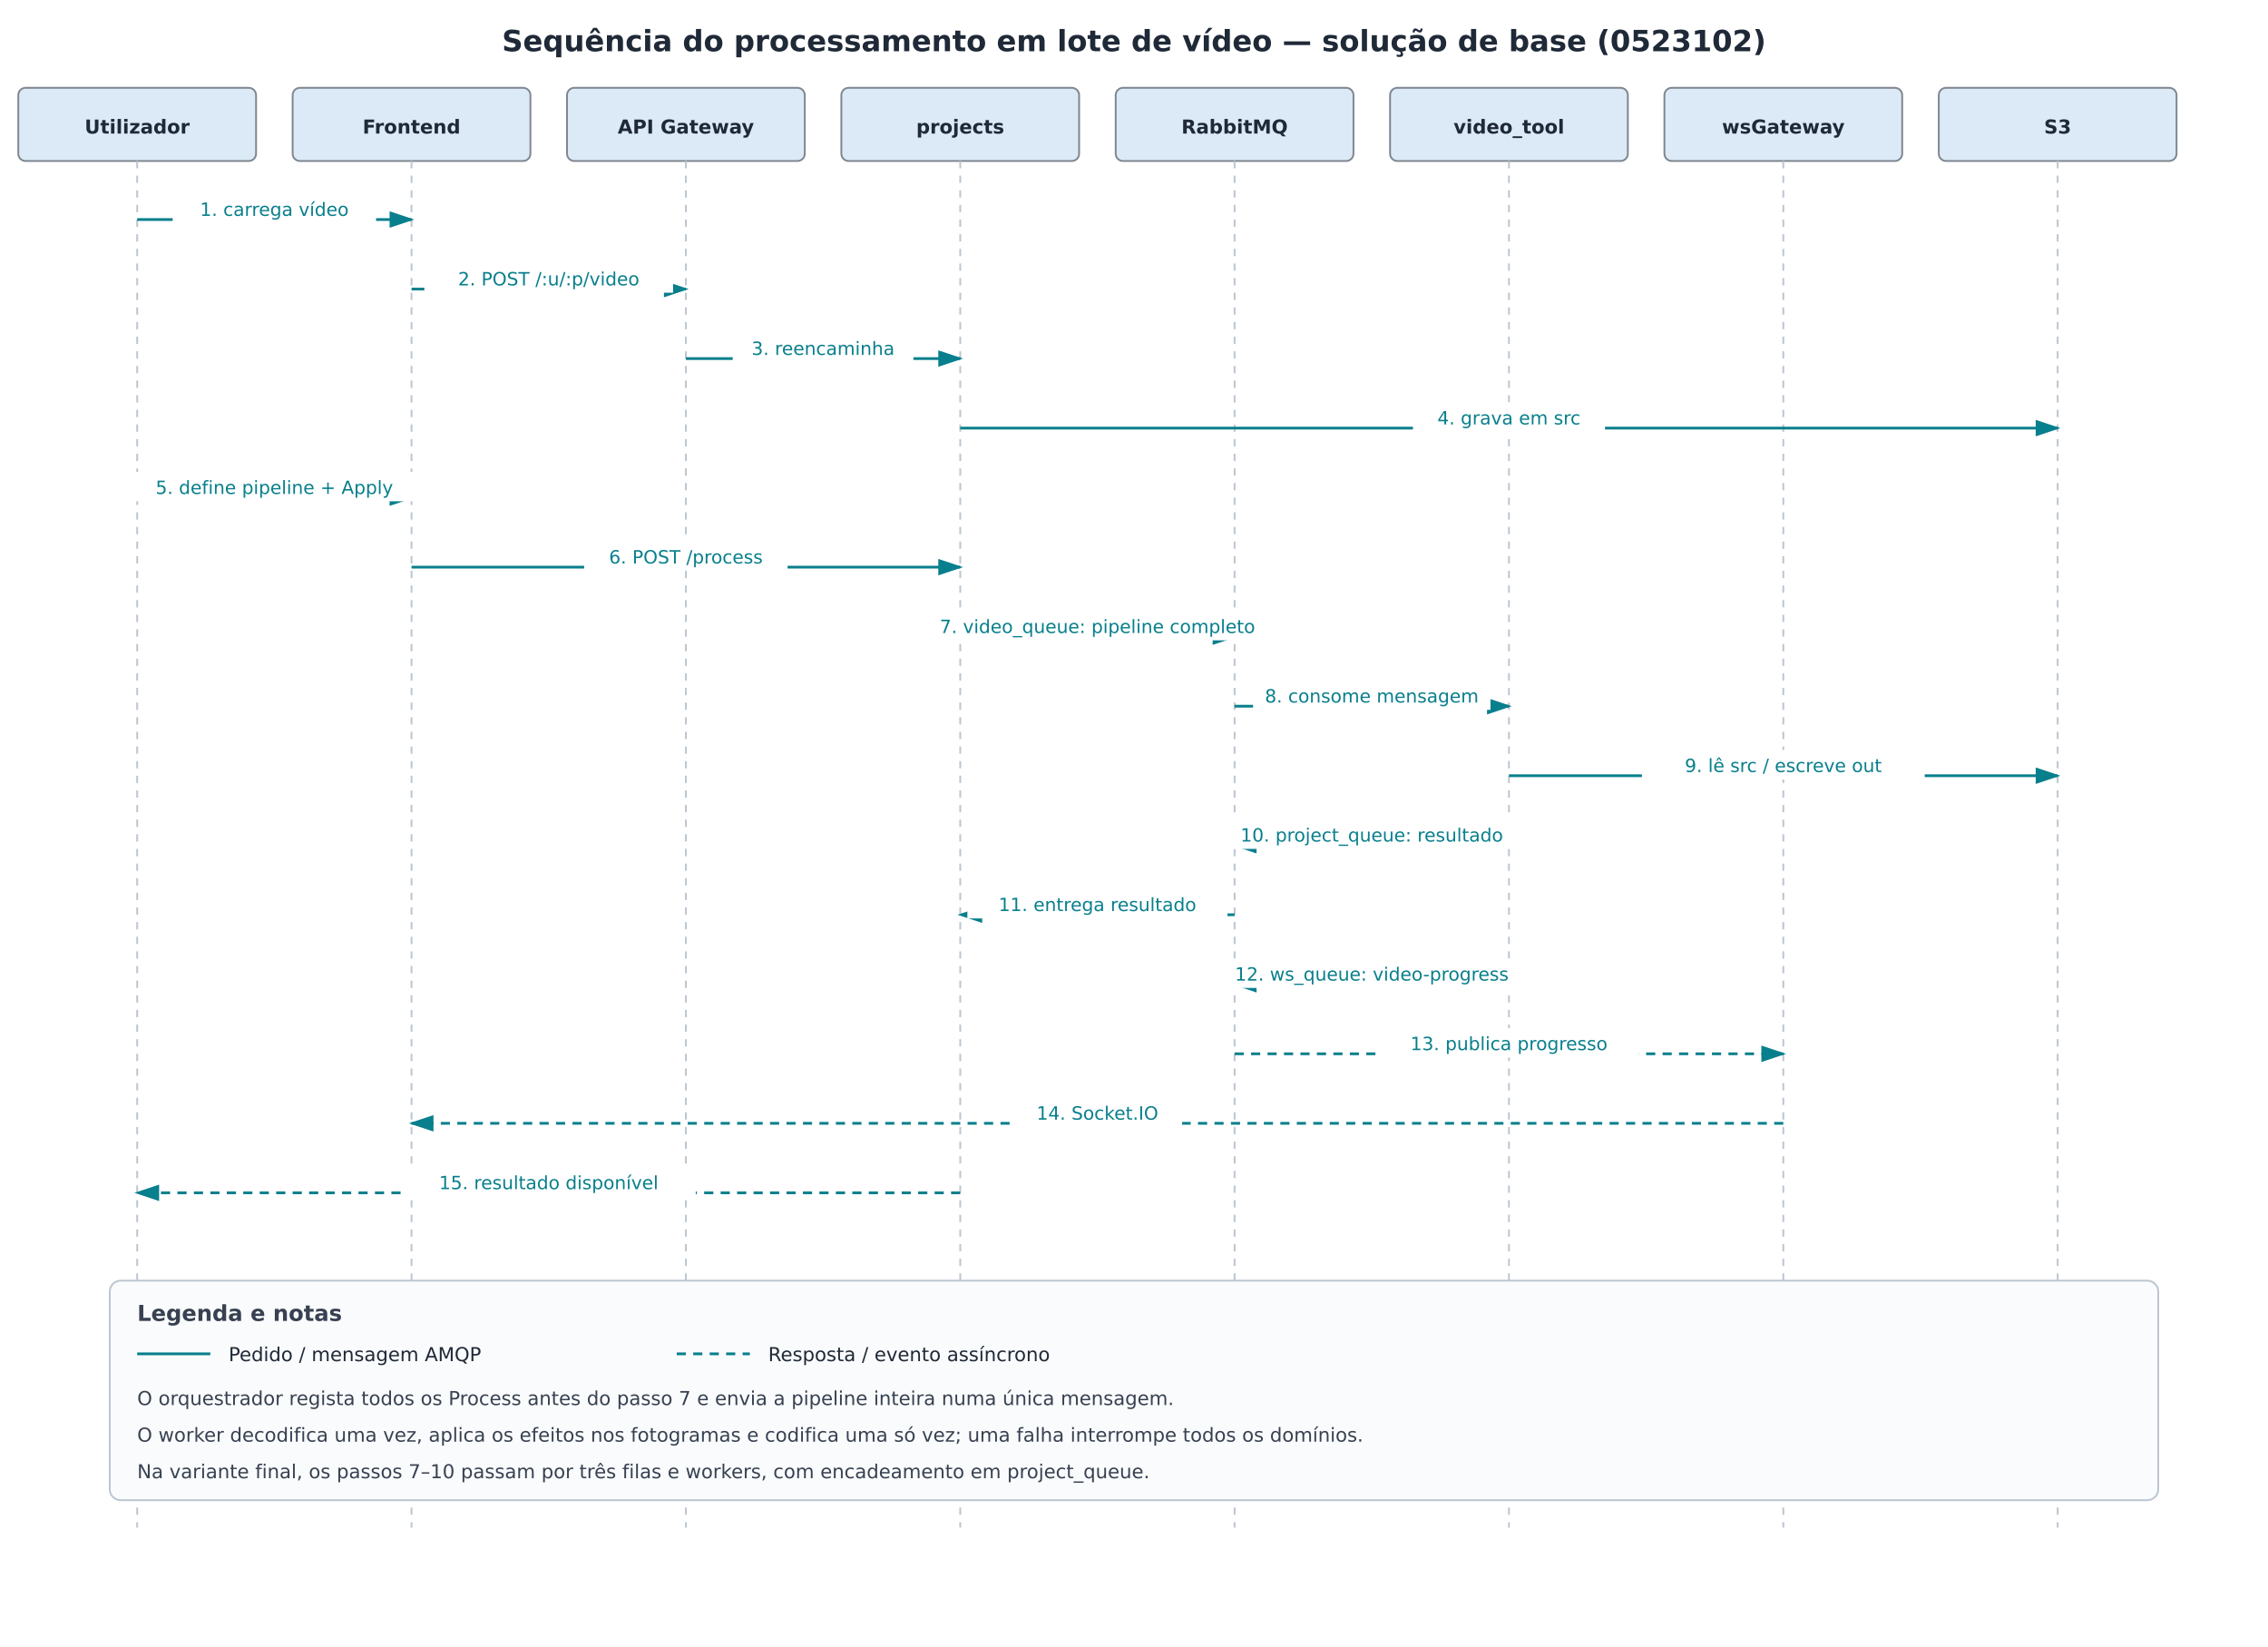
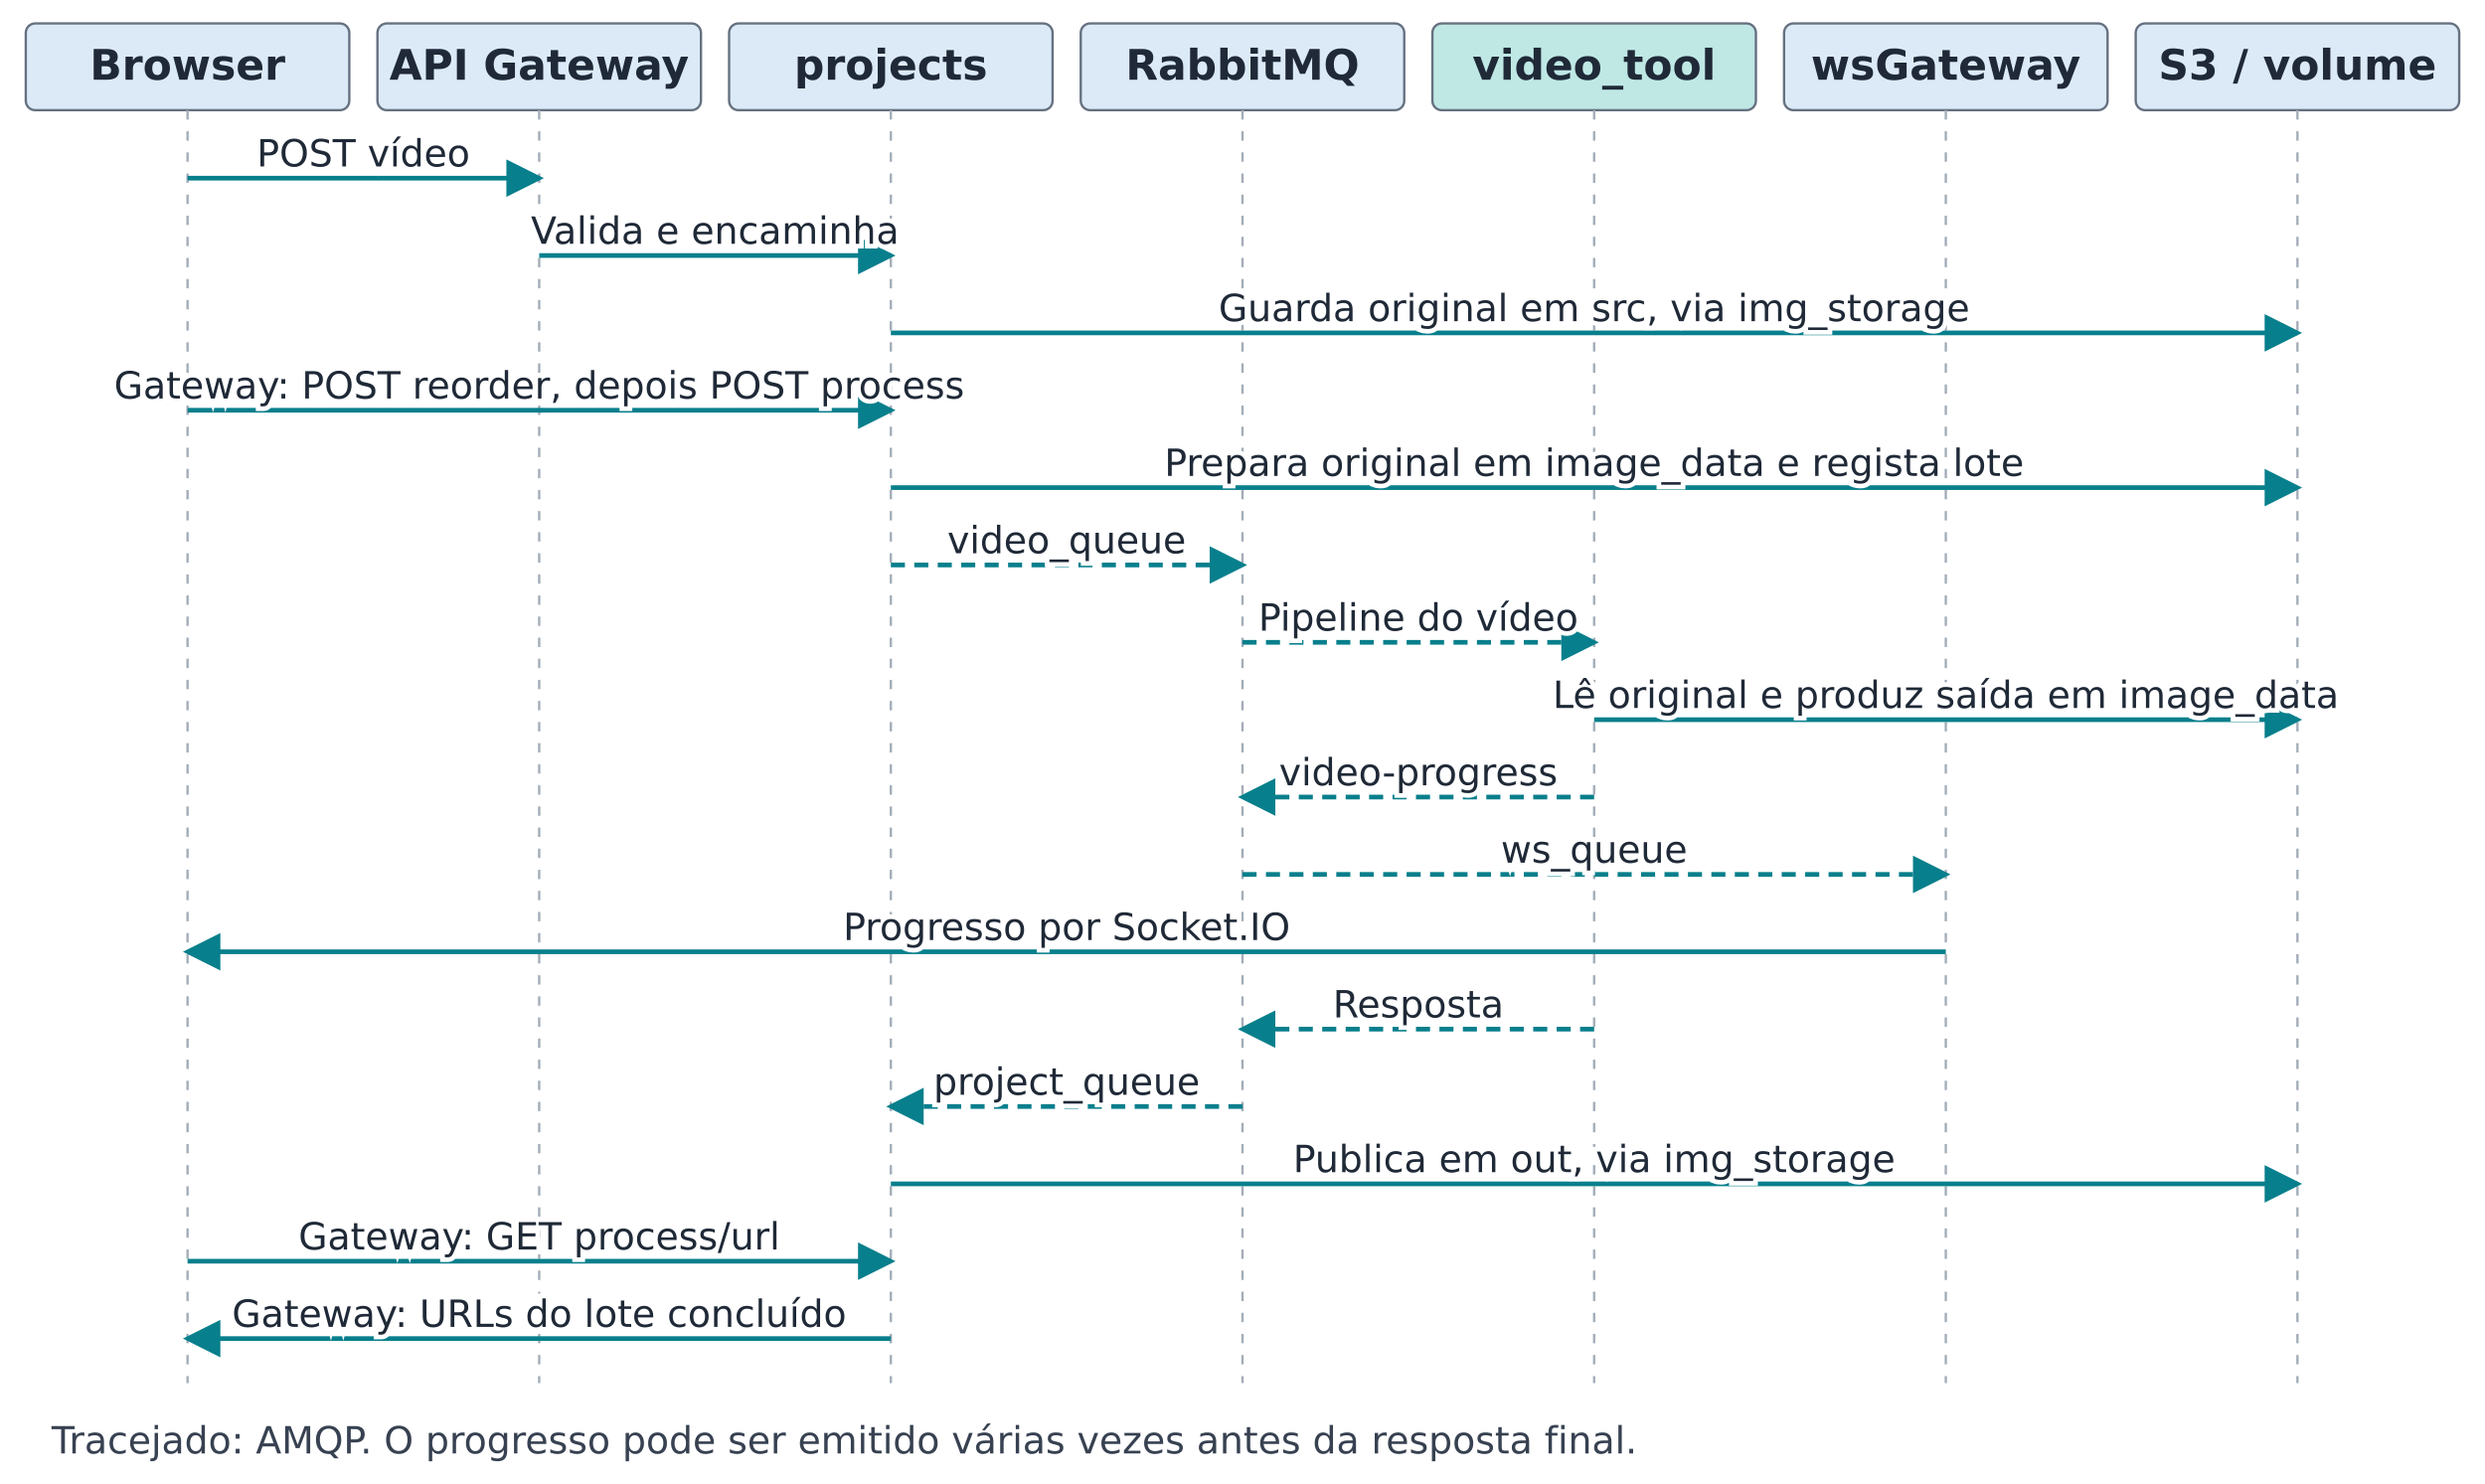
- <svg xmlns="http://www.w3.org/2000/svg" width="1240" height="900" viewBox="0 0 1240 900">
+ <svg xmlns="http://www.w3.org/2000/svg" width="1060" height="633" viewBox="0 0 1060 633" font-family="DejaVu Sans, sans-serif">
  <defs>
-     <marker id="arr" markerWidth="9" markerHeight="9" refX="8" refY="3" orient="auto">
-       <path d="M0,0 L0,6 L9,3 z" fill="#087F8C" />
+     <marker id="arrow" markerWidth="8" markerHeight="8" refX="7" refY="4" orient="auto">
+       <path d="M0 0 L8 4 L0 8 Z" fill="#087F8C" />
    </marker>
  </defs>
-   <rect width="1240" height="900" fill="white" />
-   <text x="620" y="28" font-family="DejaVu Sans" font-size="16" font-weight="bold" fill="#1F2937" text-anchor="middle">Sequência do processamento em lote de vídeo — solução de base (0523102)</text>
-   <rect x="10.0" y="48" width="130" height="40" rx="4" fill="#DCEAF7" stroke="#7F8790" />
-   <text x="75" y="73" font-family="DejaVu Sans" font-size="10.5" font-weight="bold" fill="#1F2937" text-anchor="middle">Utilizador</text>
-   <line x1="75" y1="88" x2="75" y2="835" stroke="#BCC6D1" stroke-width="1" stroke-dasharray="4,4" />
-   <rect x="160.0" y="48" width="130" height="40" rx="4" fill="#DCEAF7" stroke="#7F8790" />
-   <text x="225" y="73" font-family="DejaVu Sans" font-size="10.5" font-weight="bold" fill="#1F2937" text-anchor="middle">Frontend</text>
-   <line x1="225" y1="88" x2="225" y2="835" stroke="#BCC6D1" stroke-width="1" stroke-dasharray="4,4" />
-   <rect x="310.0" y="48" width="130" height="40" rx="4" fill="#DCEAF7" stroke="#7F8790" />
-   <text x="375" y="73" font-family="DejaVu Sans" font-size="10.5" font-weight="bold" fill="#1F2937" text-anchor="middle">API Gateway</text>
-   <line x1="375" y1="88" x2="375" y2="835" stroke="#BCC6D1" stroke-width="1" stroke-dasharray="4,4" />
-   <rect x="460.0" y="48" width="130" height="40" rx="4" fill="#DCEAF7" stroke="#7F8790" />
-   <text x="525" y="73" font-family="DejaVu Sans" font-size="10.5" font-weight="bold" fill="#1F2937" text-anchor="middle">projects</text>
-   <line x1="525" y1="88" x2="525" y2="835" stroke="#BCC6D1" stroke-width="1" stroke-dasharray="4,4" />
-   <rect x="610.0" y="48" width="130" height="40" rx="4" fill="#DCEAF7" stroke="#7F8790" />
-   <text x="675" y="73" font-family="DejaVu Sans" font-size="10.5" font-weight="bold" fill="#1F2937" text-anchor="middle">RabbitMQ</text>
-   <line x1="675" y1="88" x2="675" y2="835" stroke="#BCC6D1" stroke-width="1" stroke-dasharray="4,4" />
-   <rect x="760.0" y="48" width="130" height="40" rx="4" fill="#DCEAF7" stroke="#7F8790" />
-   <text x="825" y="73" font-family="DejaVu Sans" font-size="10.5" font-weight="bold" fill="#1F2937" text-anchor="middle">video_tool</text>
-   <line x1="825" y1="88" x2="825" y2="835" stroke="#BCC6D1" stroke-width="1" stroke-dasharray="4,4" />
-   <rect x="910.0" y="48" width="130" height="40" rx="4" fill="#DCEAF7" stroke="#7F8790" />
-   <text x="975" y="73" font-family="DejaVu Sans" font-size="10.5" font-weight="bold" fill="#1F2937" text-anchor="middle">wsGateway</text>
-   <line x1="975" y1="88" x2="975" y2="835" stroke="#BCC6D1" stroke-width="1" stroke-dasharray="4,4" />
-   <rect x="1060.0" y="48" width="130" height="40" rx="4" fill="#DCEAF7" stroke="#7F8790" />
-   <text x="1125" y="73" font-family="DejaVu Sans" font-size="10.5" font-weight="bold" fill="#1F2937" text-anchor="middle">S3</text>
-   <line x1="1125" y1="88" x2="1125" y2="835" stroke="#BCC6D1" stroke-width="1" stroke-dasharray="4,4" />
-   <line x1="75" y1="120" x2="225" y2="120" stroke="#087F8C" stroke-width="1.5" marker-end="url(#arr)" />
-   <rect x="94.4" y="106" width="111.2" height="16" fill="white" />
-   <text x="150.0" y="118" font-family="DejaVu Sans" font-size="10" fill="#087F8C" text-anchor="middle">1. carrega vídeo</text>
-   <line x1="225" y1="158" x2="375" y2="158" stroke="#087F8C" stroke-width="1.5" marker-end="url(#arr)" />
-   <rect x="232.0" y="144" width="136.0" height="16" fill="white" />
-   <text x="300.0" y="156" font-family="DejaVu Sans" font-size="10" fill="#087F8C" text-anchor="middle">2. POST /:u/:p/video</text>
-   <line x1="375" y1="196" x2="525" y2="196" stroke="#087F8C" stroke-width="1.5" marker-end="url(#arr)" />
-   <rect x="400.6" y="182" width="98.8" height="16" fill="white" />
-   <text x="450.0" y="194" font-family="DejaVu Sans" font-size="10" fill="#087F8C" text-anchor="middle">3. reencaminha</text>
-   <line x1="525" y1="234" x2="1125" y2="234" stroke="#087F8C" stroke-width="1.5" marker-end="url(#arr)" />
-   <rect x="772.5" y="220" width="105.0" height="16" fill="white" />
-   <text x="825.0" y="232" font-family="DejaVu Sans" font-size="10" fill="#087F8C" text-anchor="middle">4. grava em src</text>
-   <line x1="75" y1="272" x2="225" y2="272" stroke="#087F8C" stroke-width="1.5" marker-end="url(#arr)" />
-   <rect x="63.4" y="258" width="173.2" height="16" fill="white" />
-   <text x="150.0" y="270" font-family="DejaVu Sans" font-size="10" fill="#087F8C" text-anchor="middle">5. define pipeline + Apply</text>
-   <line x1="225" y1="310" x2="525" y2="310" stroke="#087F8C" stroke-width="1.5" marker-end="url(#arr)" />
-   <rect x="319.4" y="296" width="111.2" height="16" fill="white" />
-   <text x="375.0" y="308" font-family="DejaVu Sans" font-size="10" fill="#087F8C" text-anchor="middle">6. POST /process</text>
-   <line x1="525" y1="348" x2="675" y2="348" stroke="#087F8C" stroke-width="1.5" marker-end="url(#arr)" />
-   <rect x="491.7" y="334" width="216.6" height="16" fill="white" />
-   <text x="600.0" y="346" font-family="DejaVu Sans" font-size="10" fill="#087F8C" text-anchor="middle">7. video_queue: pipeline completo</text>
-   <line x1="675" y1="386" x2="825" y2="386" stroke="#087F8C" stroke-width="1.5" marker-end="url(#arr)" />
-   <rect x="685.1" y="372" width="129.8" height="16" fill="white" />
-   <text x="750.0" y="384" font-family="DejaVu Sans" font-size="10" fill="#087F8C" text-anchor="middle">8. consome mensagem</text>
-   <line x1="825" y1="424" x2="1125" y2="424" stroke="#087F8C" stroke-width="1.5" marker-end="url(#arr)" />
-   <rect x="897.7" y="410" width="154.6" height="16" fill="white" />
-   <text x="975.0" y="422" font-family="DejaVu Sans" font-size="10" fill="#087F8C" text-anchor="middle">9. lê src / escreve out</text>
-   <line x1="825" y1="462" x2="675" y2="462" stroke="#087F8C" stroke-width="1.5" stroke-dasharray="5,4" marker-end="url(#arr)" />
-   <rect x="657.2" y="448" width="185.6" height="16" fill="white" />
-   <text x="750.0" y="460" font-family="DejaVu Sans" font-size="10" fill="#087F8C" text-anchor="middle">10. project_queue: resultado</text>
-   <line x1="675" y1="500" x2="525" y2="500" stroke="#087F8C" stroke-width="1.5" stroke-dasharray="5,4" marker-end="url(#arr)" />
-   <rect x="528.9" y="486" width="142.2" height="16" fill="white" />
-   <text x="600.0" y="498" font-family="DejaVu Sans" font-size="10" fill="#087F8C" text-anchor="middle">11. entrega resultado</text>
-   <line x1="825" y1="538" x2="675" y2="538" stroke="#087F8C" stroke-width="1.5" stroke-dasharray="5,4" marker-end="url(#arr)" />
-   <rect x="657.2" y="524" width="185.6" height="16" fill="white" />
-   <text x="750.0" y="536" font-family="DejaVu Sans" font-size="10" fill="#087F8C" text-anchor="middle">12. ws_queue: video-progress</text>
-   <line x1="675" y1="576" x2="975" y2="576" stroke="#087F8C" stroke-width="1.5" stroke-dasharray="5,4" marker-end="url(#arr)" />
-   <rect x="753.9" y="562" width="142.2" height="16" fill="white" />
-   <text x="825.0" y="574" font-family="DejaVu Sans" font-size="10" fill="#087F8C" text-anchor="middle">13. publica progresso</text>
-   <line x1="975" y1="614" x2="225" y2="614" stroke="#087F8C" stroke-width="1.5" stroke-dasharray="5,4" marker-end="url(#arr)" />
-   <rect x="553.7" y="600" width="92.6" height="16" fill="white" />
-   <text x="600.0" y="612" font-family="DejaVu Sans" font-size="10" fill="#087F8C" text-anchor="middle">14. Socket.IO</text>
-   <line x1="525" y1="652" x2="75" y2="652" stroke="#087F8C" stroke-width="1.5" stroke-dasharray="5,4" marker-end="url(#arr)" />
-   <rect x="219.6" y="638" width="160.8" height="16" fill="white" />
-   <text x="300.0" y="650" font-family="DejaVu Sans" font-size="10" fill="#087F8C" text-anchor="middle">15. resultado disponível</text>
-   <rect x="60" y="700" width="1120" height="120" rx="6" fill="#FAFBFC" stroke="#BCC6D1" />
-   <text x="75" y="722" font-family="DejaVu Sans" font-size="12" font-weight="bold" fill="#374151">Legenda e notas</text>
-   <line x1="75" y1="740" x2="115" y2="740" stroke="#087F8C" stroke-width="1.5" />
-   <text x="125" y="744" font-family="DejaVu Sans" font-size="10.5" fill="#1F2937">Pedido / mensagem AMQP</text>
-   <line x1="370" y1="740" x2="410" y2="740" stroke="#087F8C" stroke-width="1.5" stroke-dasharray="5,4" />
-   <text x="420" y="744" font-family="DejaVu Sans" font-size="10.5" fill="#1F2937">Resposta / evento assíncrono</text>
-   <text x="75" y="768" font-family="DejaVu Sans" font-size="10.5" fill="#374151">O orquestrador regista todos os Process antes do passo 7 e envia a pipeline inteira numa única mensagem.</text>
-   <text x="75" y="788" font-family="DejaVu Sans" font-size="10.5" fill="#374151">O worker decodifica uma vez, aplica os efeitos nos fotogramas e codifica uma só vez; uma falha interrompe todos os domínios.</text>
-   <text x="75" y="808" font-family="DejaVu Sans" font-size="10.5" fill="#374151">Na variante final, os passos 7–10 passam por três filas e workers, com encadeamento em project_queue.</text>
+   <rect width="1060" height="633" fill="white" />
+   <rect x="11" y="10" width="138" height="37" rx="4" fill="#DCEAF7" stroke="#657080" />
+   <text x="80" y="34" text-anchor="middle" font-size="18" font-weight="bold" fill="#1F2937">Browser</text>
+   <path d="M80 47 V590" stroke="#A3ADB8" stroke-dasharray="4 5" />
+   <rect x="161" y="10" width="138" height="37" rx="4" fill="#DCEAF7" stroke="#657080" />
+   <text x="230" y="34" text-anchor="middle" font-size="18" font-weight="bold" fill="#1F2937">API Gateway</text>
+   <path d="M230 47 V590" stroke="#A3ADB8" stroke-dasharray="4 5" />
+   <rect x="311" y="10" width="138" height="37" rx="4" fill="#DCEAF7" stroke="#657080" />
+   <text x="380" y="34" text-anchor="middle" font-size="18" font-weight="bold" fill="#1F2937">projects</text>
+   <path d="M380 47 V590" stroke="#A3ADB8" stroke-dasharray="4 5" />
+   <rect x="461" y="10" width="138" height="37" rx="4" fill="#DCEAF7" stroke="#657080" />
+   <text x="530" y="34" text-anchor="middle" font-size="18" font-weight="bold" fill="#1F2937">RabbitMQ</text>
+   <path d="M530 47 V590" stroke="#A3ADB8" stroke-dasharray="4 5" />
+   <rect x="611" y="10" width="138" height="37" rx="4" fill="#BFE8E5" stroke="#657080" />
+   <text x="680" y="34" text-anchor="middle" font-size="18" font-weight="bold" fill="#1F2937">video_tool</text>
+   <path d="M680 47 V590" stroke="#A3ADB8" stroke-dasharray="4 5" />
+   <rect x="761" y="10" width="138" height="37" rx="4" fill="#DCEAF7" stroke="#657080" />
+   <text x="830" y="34" text-anchor="middle" font-size="18" font-weight="bold" fill="#1F2937">wsGateway</text>
+   <path d="M830 47 V590" stroke="#A3ADB8" stroke-dasharray="4 5" />
+   <rect x="911" y="10" width="138" height="37" rx="4" fill="#DCEAF7" stroke="#657080" />
+   <text x="980" y="34" text-anchor="middle" font-size="18" font-weight="bold" fill="#1F2937">S3 / volume</text>
+   <path d="M980 47 V590" stroke="#A3ADB8" stroke-dasharray="4 5" />
+   <path d="M80 76 H230" stroke="#087F8C" stroke-width="2" marker-end="url(#arrow)" />
+   <text x="155.0" y="71" text-anchor="middle" font-size="16" fill="#1F2937" stroke="white" stroke-width="4" paint-order="stroke">POST vídeo</text>
+   <path d="M230 109 H380" stroke="#087F8C" stroke-width="2" marker-end="url(#arrow)" />
+   <text x="305.0" y="104" text-anchor="middle" font-size="16" fill="#1F2937" stroke="white" stroke-width="4" paint-order="stroke">Valida e encaminha</text>
+   <path d="M380 142 H980" stroke="#087F8C" stroke-width="2" marker-end="url(#arrow)" />
+   <text x="680.0" y="137" text-anchor="middle" font-size="16" fill="#1F2937" stroke="white" stroke-width="4" paint-order="stroke">Guarda original em src, via img_storage</text>
+   <path d="M80 175 H380" stroke="#087F8C" stroke-width="2" marker-end="url(#arrow)" />
+   <text x="230.0" y="170" text-anchor="middle" font-size="16" fill="#1F2937" stroke="white" stroke-width="4" paint-order="stroke">Gateway: POST reorder, depois POST process</text>
+   <path d="M380 208 H980" stroke="#087F8C" stroke-width="2" marker-end="url(#arrow)" />
+   <text x="680.0" y="203" text-anchor="middle" font-size="16" fill="#1F2937" stroke="white" stroke-width="4" paint-order="stroke">Prepara original em image_data e regista lote</text>
+   <path d="M380 241 H530" stroke="#087F8C" stroke-width="2" stroke-dasharray="6 4" marker-end="url(#arrow)" />
+   <text x="455.0" y="236" text-anchor="middle" font-size="16" fill="#1F2937" stroke="white" stroke-width="4" paint-order="stroke">video_queue</text>
+   <path d="M530 274 H680" stroke="#087F8C" stroke-width="2" stroke-dasharray="6 4" marker-end="url(#arrow)" />
+   <text x="605.0" y="269" text-anchor="middle" font-size="16" fill="#1F2937" stroke="white" stroke-width="4" paint-order="stroke">Pipeline do vídeo</text>
+   <path d="M680 307 H980" stroke="#087F8C" stroke-width="2" marker-end="url(#arrow)" />
+   <text x="830.0" y="302" text-anchor="middle" font-size="16" fill="#1F2937" stroke="white" stroke-width="4" paint-order="stroke">Lê original e produz saída em image_data</text>
+   <path d="M680 340 H530" stroke="#087F8C" stroke-width="2" stroke-dasharray="6 4" marker-end="url(#arrow)" />
+   <text x="605.0" y="335" text-anchor="middle" font-size="16" fill="#1F2937" stroke="white" stroke-width="4" paint-order="stroke">video-progress</text>
+   <path d="M530 373 H830" stroke="#087F8C" stroke-width="2" stroke-dasharray="6 4" marker-end="url(#arrow)" />
+   <text x="680.0" y="368" text-anchor="middle" font-size="16" fill="#1F2937" stroke="white" stroke-width="4" paint-order="stroke">ws_queue</text>
+   <path d="M830 406 H80" stroke="#087F8C" stroke-width="2" marker-end="url(#arrow)" />
+   <text x="455.0" y="401" text-anchor="middle" font-size="16" fill="#1F2937" stroke="white" stroke-width="4" paint-order="stroke">Progresso por Socket.IO</text>
+   <path d="M680 439 H530" stroke="#087F8C" stroke-width="2" stroke-dasharray="6 4" marker-end="url(#arrow)" />
+   <text x="605.0" y="434" text-anchor="middle" font-size="16" fill="#1F2937" stroke="white" stroke-width="4" paint-order="stroke">Resposta</text>
+   <path d="M530 472 H380" stroke="#087F8C" stroke-width="2" stroke-dasharray="6 4" marker-end="url(#arrow)" />
+   <text x="455.0" y="467" text-anchor="middle" font-size="16" fill="#1F2937" stroke="white" stroke-width="4" paint-order="stroke">project_queue</text>
+   <path d="M380 505 H980" stroke="#087F8C" stroke-width="2" marker-end="url(#arrow)" />
+   <text x="680.0" y="500" text-anchor="middle" font-size="16" fill="#1F2937" stroke="white" stroke-width="4" paint-order="stroke">Publica em out, via img_storage</text>
+   <path d="M80 538 H380" stroke="#087F8C" stroke-width="2" marker-end="url(#arrow)" />
+   <text x="230.0" y="533" text-anchor="middle" font-size="16" fill="#1F2937" stroke="white" stroke-width="4" paint-order="stroke">Gateway: GET process/url</text>
+   <path d="M380 571 H80" stroke="#087F8C" stroke-width="2" marker-end="url(#arrow)" />
+   <text x="230.0" y="566" text-anchor="middle" font-size="16" fill="#1F2937" stroke="white" stroke-width="4" paint-order="stroke">Gateway: URLs do lote concluído</text>
+   <text x="22" y="620" font-size="16" fill="#374151">Tracejado: AMQP. O progresso pode ser emitido várias vezes antes da resposta final.</text>
</svg>
